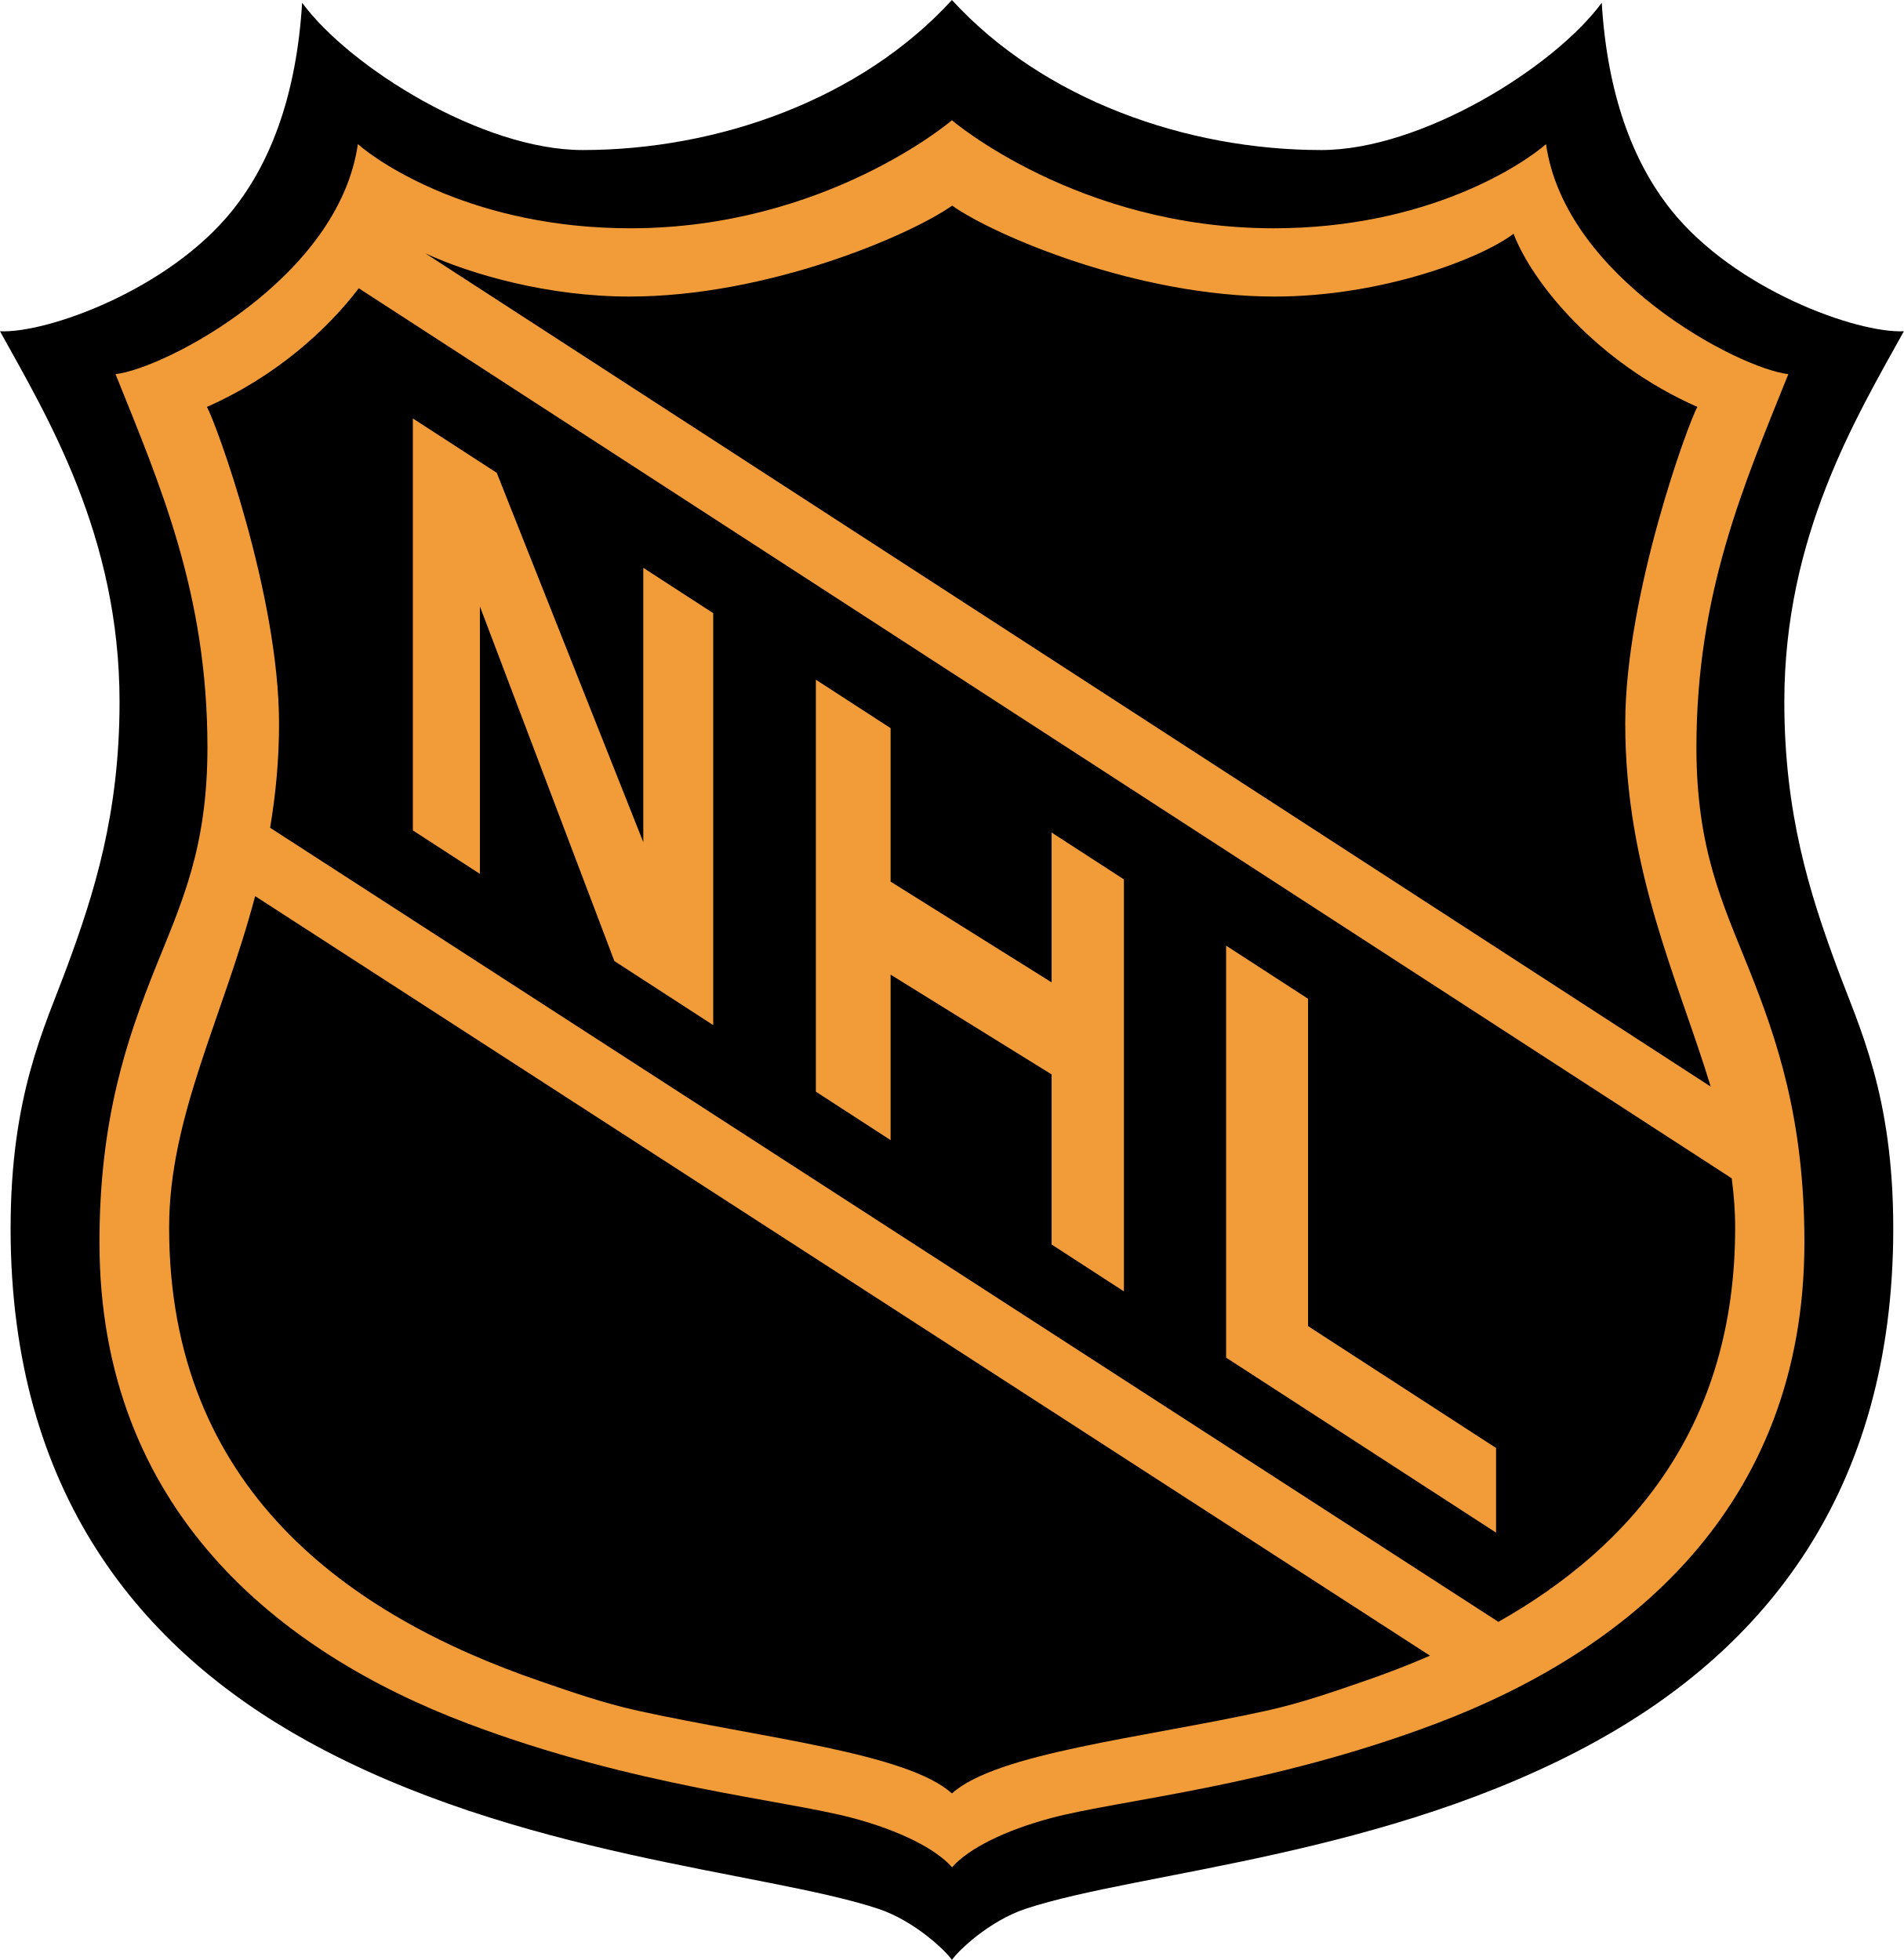
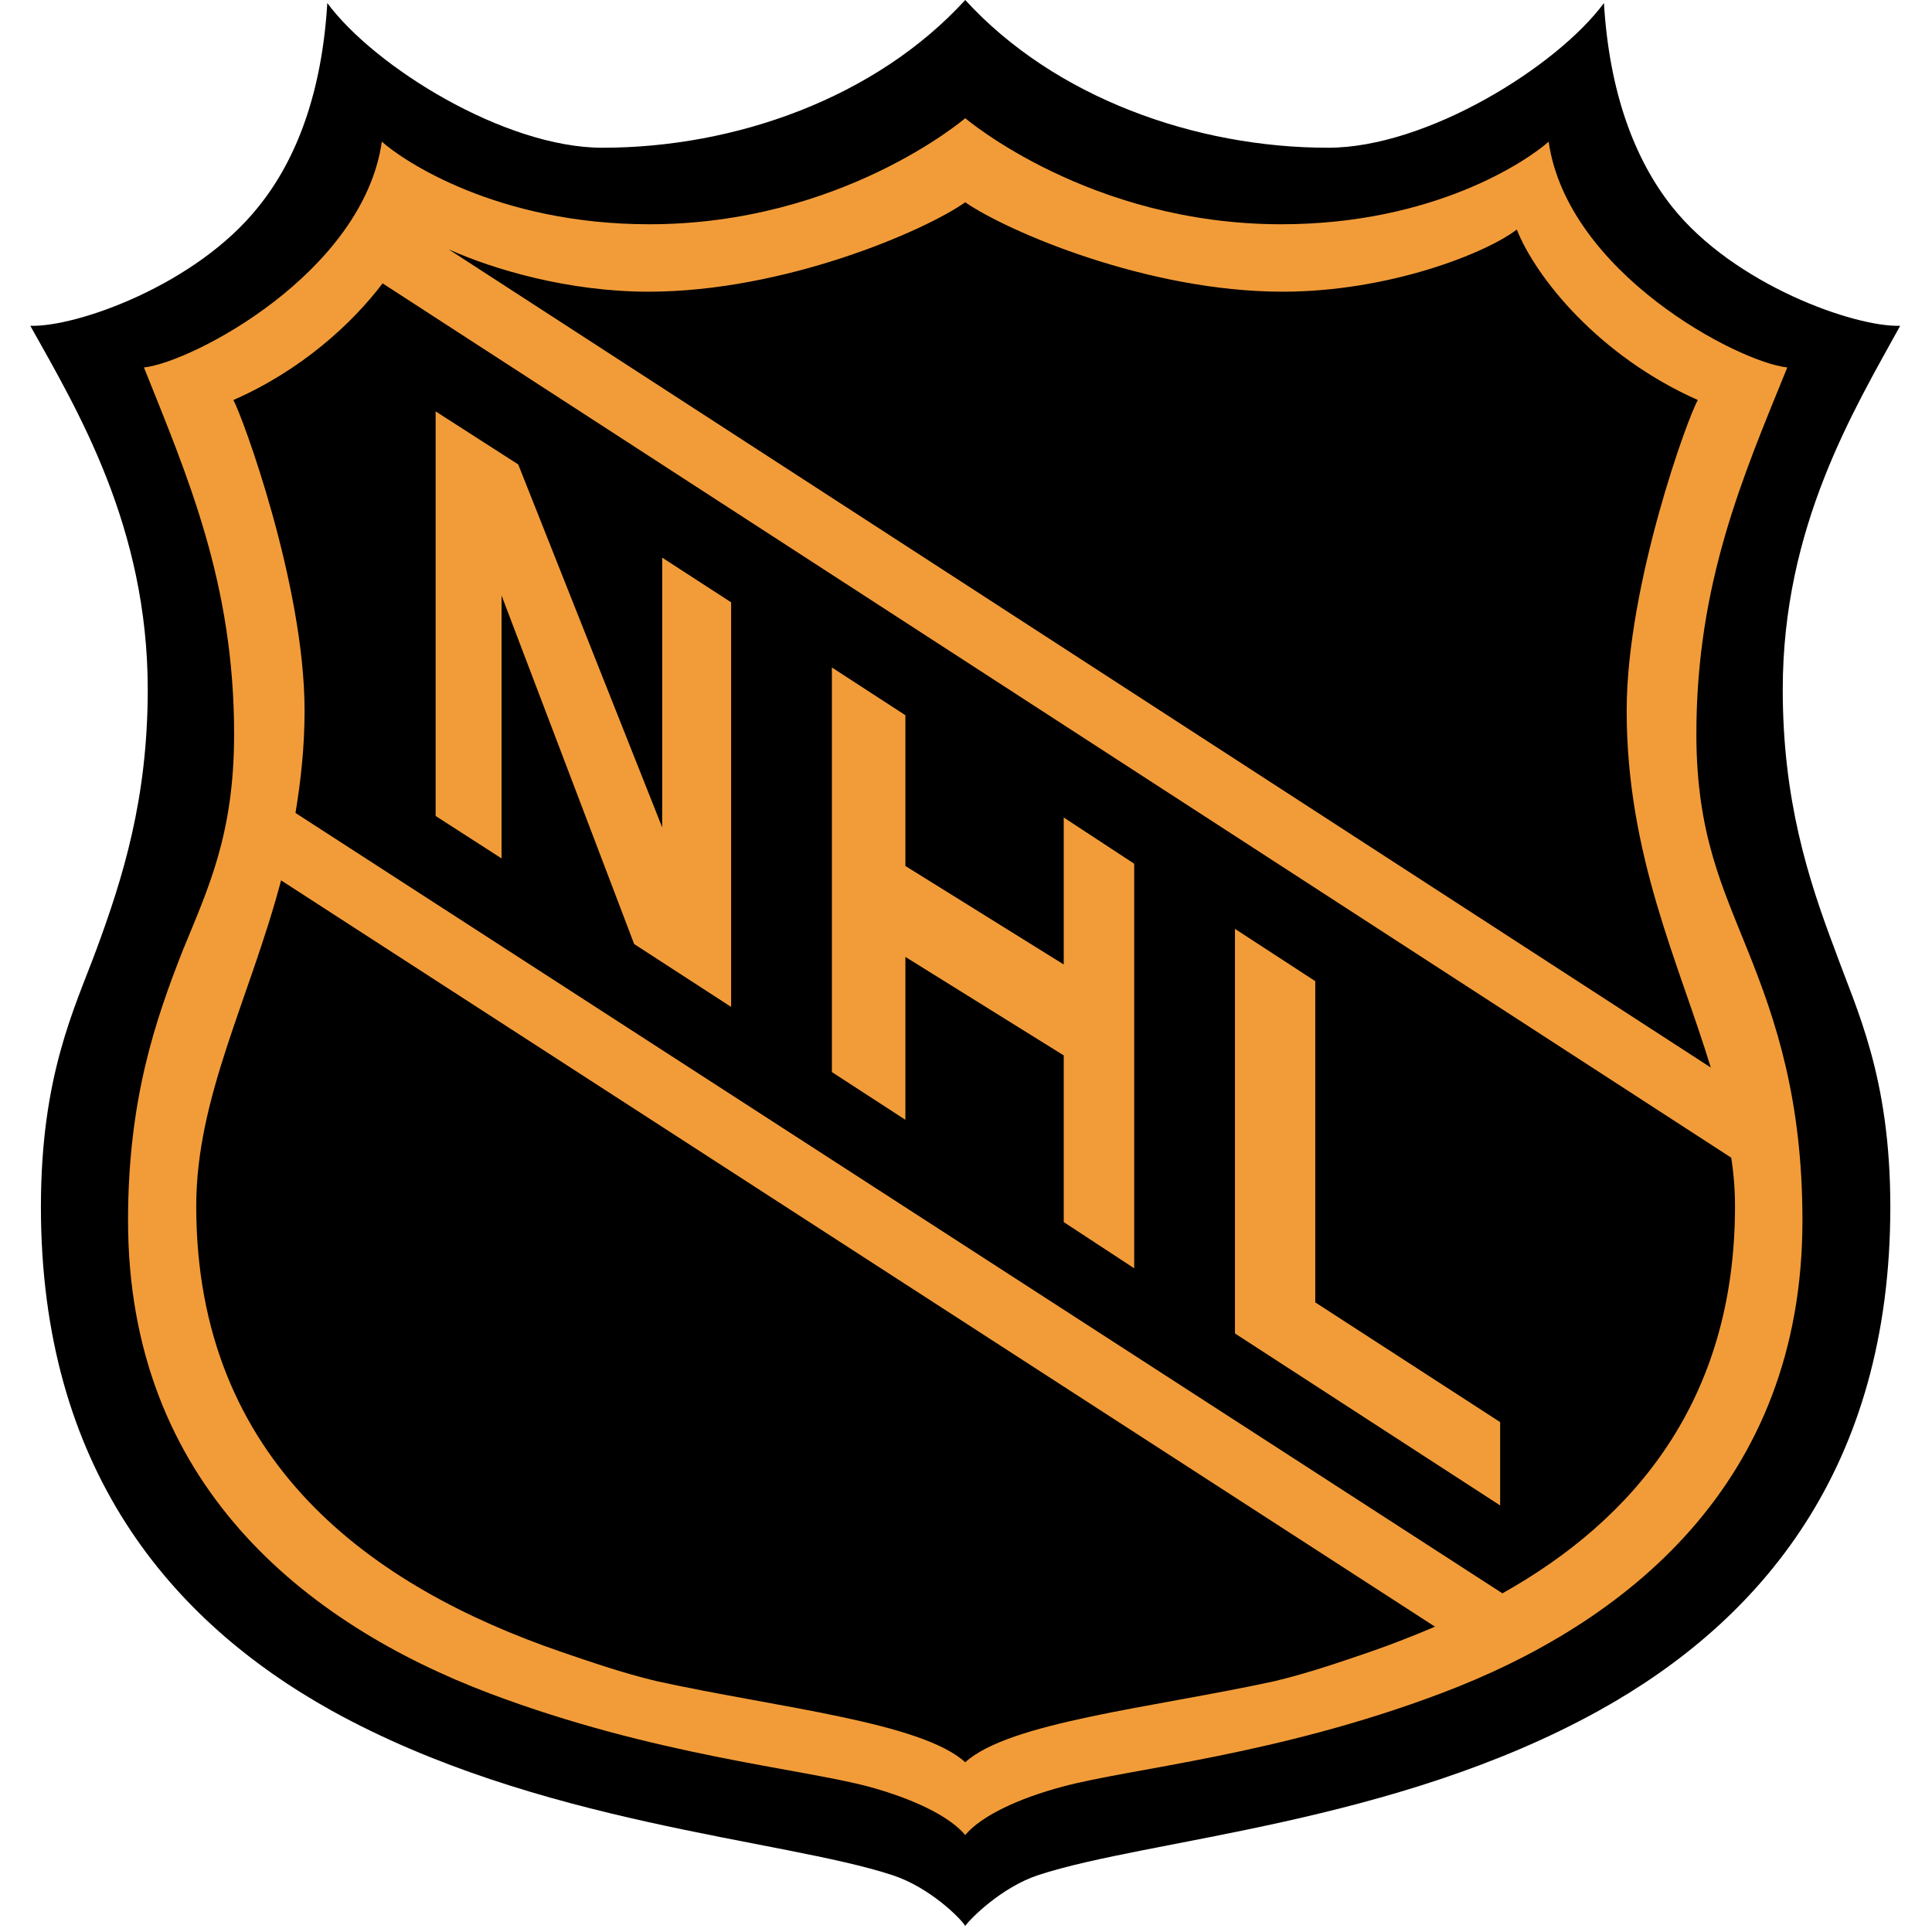
- <svg xmlns="http://www.w3.org/2000/svg" xml:space="preserve" viewBox="0 0 246.844 254.181">
-   <path d="M231.344 91.021c0-21.5 9.313-36.875 15.5-48.063-6.093.286-21.899-5.384-30.146-15.688-5.041-6.298-8.307-15.12-9.026-26.906-6.203 8.406-23.391 19.094-36.359 19.094-17.552 0-36.094-6.563-47.891-19.458-11.797 12.896-30.339 19.458-47.891 19.458-12.969 0-30.156-10.688-36.359-19.094-.72 11.786-3.985 20.608-9.026 26.906C21.899 37.574 6.093 43.244 0 42.958c6.188 11.188 15.5 26.563 15.5 48.063 0 14.518-3.292 24.838-6.813 34.375-2.89 7.828-7.313 16.562-7.313 33.916 0 34.412 16.98 54.587 38.438 66.459 27.087 14.988 59.413 16.941 74 21.75 4.874 1.606 8.96 5.634 9.609 6.66.649-1.026 4.735-5.054 9.609-6.66 14.587-4.809 46.913-6.762 74-21.75 21.457-11.872 38.438-32.047 38.438-66.459 0-17.354-4.423-26.088-7.313-33.916-3.519-9.538-6.811-19.857-6.811-34.375z" />
-   <path fill="#F29C39" d="M226.698 125.521c-3.317-8.294-6.75-15.395-6.75-28.583 0-19.917 6.083-33.917 11.916-48.417-6.458-.75-28.958-12.5-31.416-29.833-2.845 2.5-15.167 10.917-35.334 10.917-25.333 0-41.692-14.01-41.692-14.01s-16.359 14.01-41.692 14.01c-20.167 0-32.489-8.417-35.334-10.917-2.458 17.333-24.958 29.083-31.416 29.833 5.833 14.5 11.916 28.5 11.916 48.417 0 13.189-3.433 20.289-6.75 28.583-3.665 9.164-7.25 19.535-7.25 35.583 0 34.699 23.384 53.215 47.75 62.417 21.692 8.192 40.977 9.87 49.917 12.25 5.982 1.592 10.766 3.971 12.875 6.391 2.109-2.42 6.861-4.799 12.844-6.391 8.94-2.38 28.225-4.058 49.917-12.25 24.366-9.202 47.75-27.718 47.75-62.417-.001-16.048-3.586-26.419-7.251-35.583zm-103.25-98.854c5.458 3.854 23.917 11.792 41.833 11.792 13.875 0 26.75-4.938 30.958-8.146 2.417 6.333 10.792 16.708 23.834 22.458-1.125 1.917-9.354 24.333-9.354 41.063 0 19.073 6.883 33.283 11.081 47.082L55.166 32.866c6.032 2.766 15.95 5.592 26.449 5.592 17.916 0 36.375-7.937 41.833-11.791zm40.75 195.187c-16.049 3.527-34.994 5.481-40.776 10.728-5.782-5.246-24.675-7.2-40.724-10.728-4.579-1.006-8.935-2.552-12.666-3.833-24.775-8.508-48.104-24.883-48.104-58.813 0-14.378 6.963-27.202 11.154-42.993l152.324 98.501c-2.806 1.216-5.662 2.316-8.541 3.305-3.732 1.282-8.088 2.828-12.667 3.833zm30.073-11.527L35.02 107.347c.717-4.247 1.158-8.725 1.158-13.514 0-16.729-8.229-39.146-9.354-41.063 8.85-3.902 15.543-9.932 19.692-15.385l178.007 115.423c.282 2.108.447 4.235.447 6.399-.001 25.727-13.415 41.355-30.699 51.12z" />
-   <path fill="#F29C39" d="M53.531 54.267v53.427l8.688 5.633V78.641l17.437 45.993 12.813 8.308V79.515l-9.063-5.877v35.579l-19-47.899zm52.25 87.307V88.146l9.688 6.282v19.905l20.875 13.063v-19.432l9.375 6.079v53.428l-9.375-6.079v-22.059l-20.875-12.937v21.459zm53.188 34.489v-53.428l10.625 6.889v42.451l24.375 15.805v10.978z" />
+ <svg xmlns="http://www.w3.org/2000/svg" version="1.2" viewBox="0 0 255 255" width="200" height="200">
+   <style>
+ 		.s0 { fill: #000000 } 
+ 		.s1 { fill: #f29c39 } 
+ 	</style>
+   <path id="Layer" class="s0" d="m235.3 91c0-21.5 9.4-36.9 15.5-48-6 0.2-21.9-5.4-30.1-15.7-5-6.3-8.3-15.2-9-26.9-6.2 8.4-23.4 19.1-36.4 19.1-17.5 0-36.1-6.6-47.9-19.5-11.8 12.9-30.3 19.5-47.9 19.5-12.9 0-30.1-10.7-36.3-19.1-0.7 11.7-4 20.6-9.1 26.9-8.2 10.3-24 15.9-30.1 15.7 6.2 11.1 15.5 26.5 15.5 48 0 14.5-3.3 24.9-6.8 34.4-2.9 7.8-7.3 16.6-7.3 33.9 0 34.4 17 54.6 38.4 66.5 27.1 15 59.4 16.9 74 21.7 4.9 1.6 9 5.7 9.6 6.7 0.7-1 4.8-5.1 9.6-6.7 14.6-4.8 46.9-6.7 74-21.7 21.5-11.9 38.5-32.1 38.5-66.5 0-17.3-4.5-26.1-7.3-33.9-3.6-9.5-6.9-19.9-6.9-34.4z" />
+   <path id="Layer" fill-rule="evenodd" class="s1" d="m237.9 161.1c0 34.7-23.3 53.2-47.7 62.4-21.7 8.2-41 9.9-49.9 12.3-6 1.6-10.8 3.9-12.9 6.4-2.1-2.5-6.9-4.8-12.8-6.4-9-2.4-28.3-4.1-50-12.3-24.3-9.2-47.7-27.7-47.7-62.4 0-16 3.6-26.4 7.2-35.6 3.4-8.3 6.8-15.4 6.8-28.6 0-19.9-6.1-33.9-11.9-48.4 6.4-0.7 28.9-12.5 31.4-29.8 2.8 2.5 15.2 10.9 35.3 10.9 25.4 0 41.7-14 41.7-14 0 0 16.4 14 41.7 14 20.2 0 32.5-8.4 35.3-10.9 2.5 17.3 25 29.1 31.5 29.8-5.9 14.5-12 28.5-12 48.4 0 13.2 3.5 20.3 6.8 28.6 3.7 9.2 7.2 19.6 7.2 35.6zm-152.3-122.6c-10.5 0-20.4-2.9-26.4-5.6l166.6 108c-4.2-13.8-11.1-28-11.1-47.1 0-16.7 8.2-39.1 9.4-41-13.1-5.8-21.4-16.2-23.9-22.5-4.2 3.2-17 8.2-30.9 8.2-17.9 0-36.4-8-41.9-11.8-5.4 3.8-23.9 11.8-41.8 11.8zm95.3 179.5q4.3-1.5 8.5-3.3l-152.3-98.5c-4.2 15.8-11.2 28.6-11.2 43 0 33.9 23.4 50.3 48.1 58.8 3.8 1.3 8.1 2.8 12.7 3.9 16 3.5 34.9 5.4 40.7 10.7 5.8-5.3 24.7-7.2 40.8-10.7 4.6-1.1 8.9-2.6 12.7-3.9zm48.1-58.8q0-3.2-0.5-6.4l-178-115.4c-4.1 5.4-10.8 11.5-19.7 15.4 1.1 1.9 9.4 24.3 9.4 41 0 4.8-0.5 9.3-1.2 13.5l159.3 103c17.3-9.7 30.7-25.4 30.7-51.1z" />
+   <path id="Layer" fill-rule="evenodd" class="s1" d="m68.4 61.3l19 47.9v-35.6l9.1 5.9v53.4l-12.8-8.3-17.5-46v34.7l-8.7-5.6v-53.4zm41.4 80.2v-53.4l9.7 6.3v19.9l20.9 13v-19.4l9.3 6.1v53.4l-9.3-6.1v-22l-20.9-13v21.5zm53.2 34.5v-53.4l10.6 6.9v42.4l24.4 15.8v11z" />
</svg>
